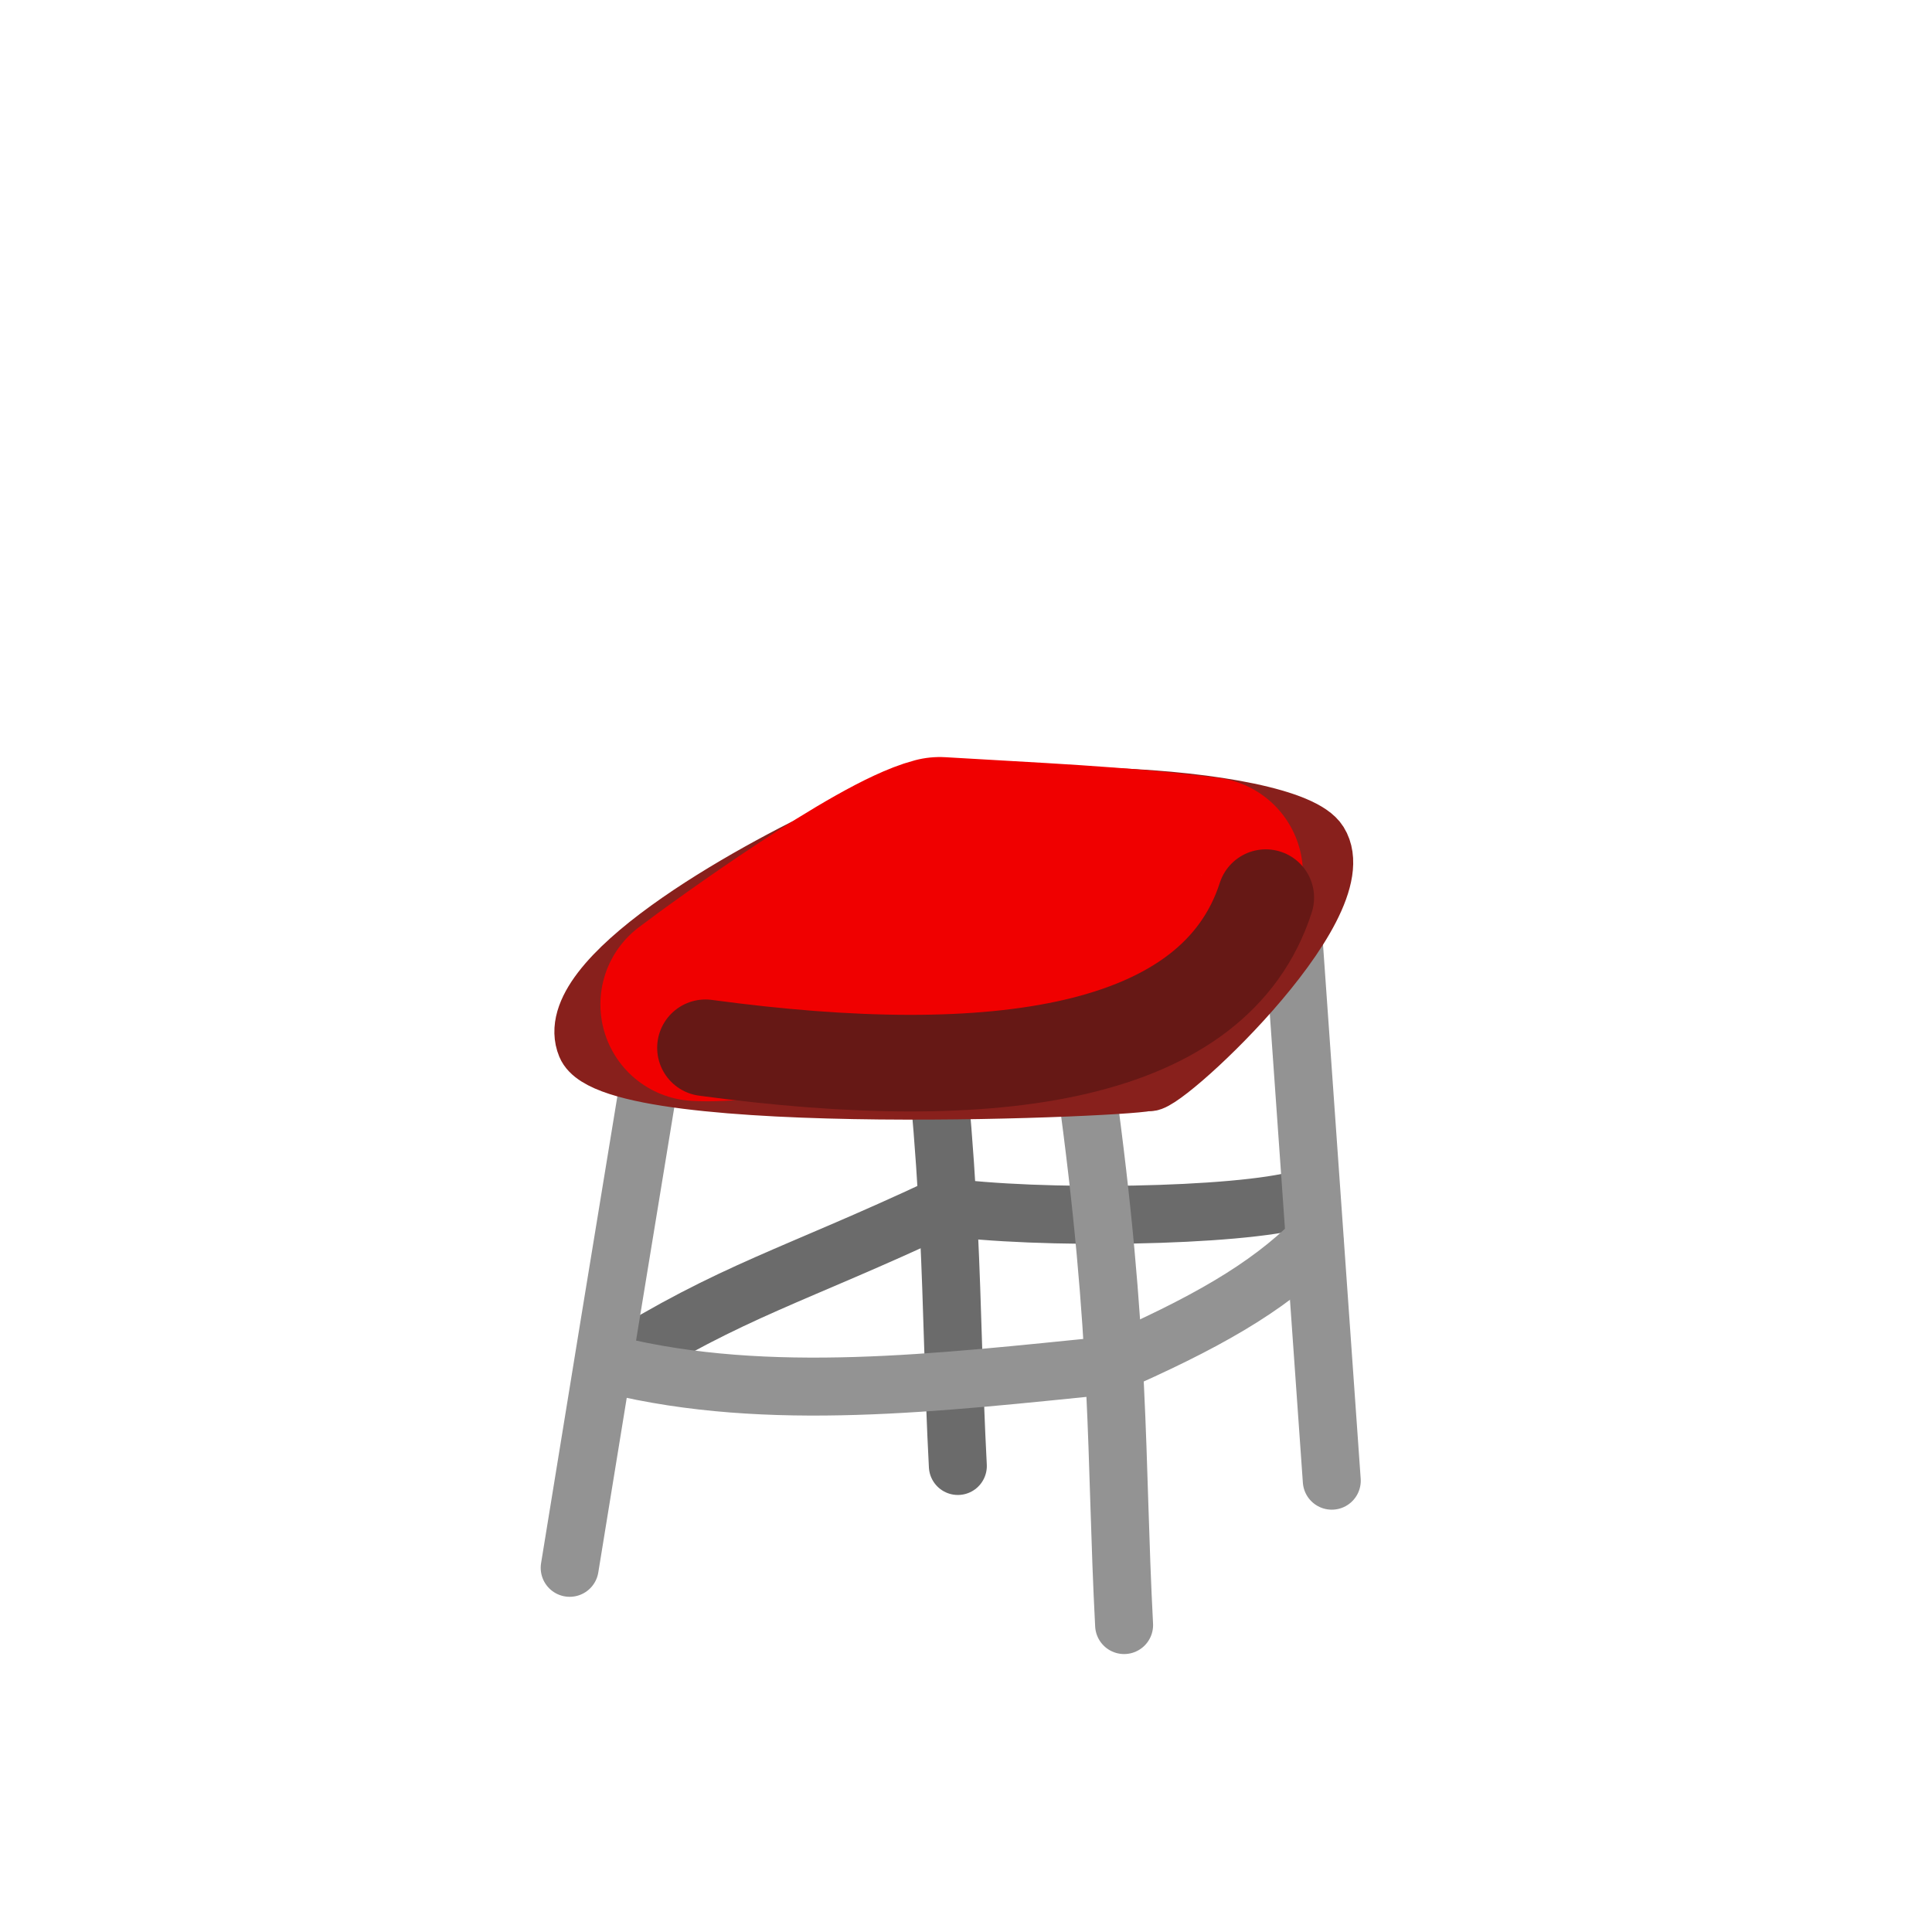
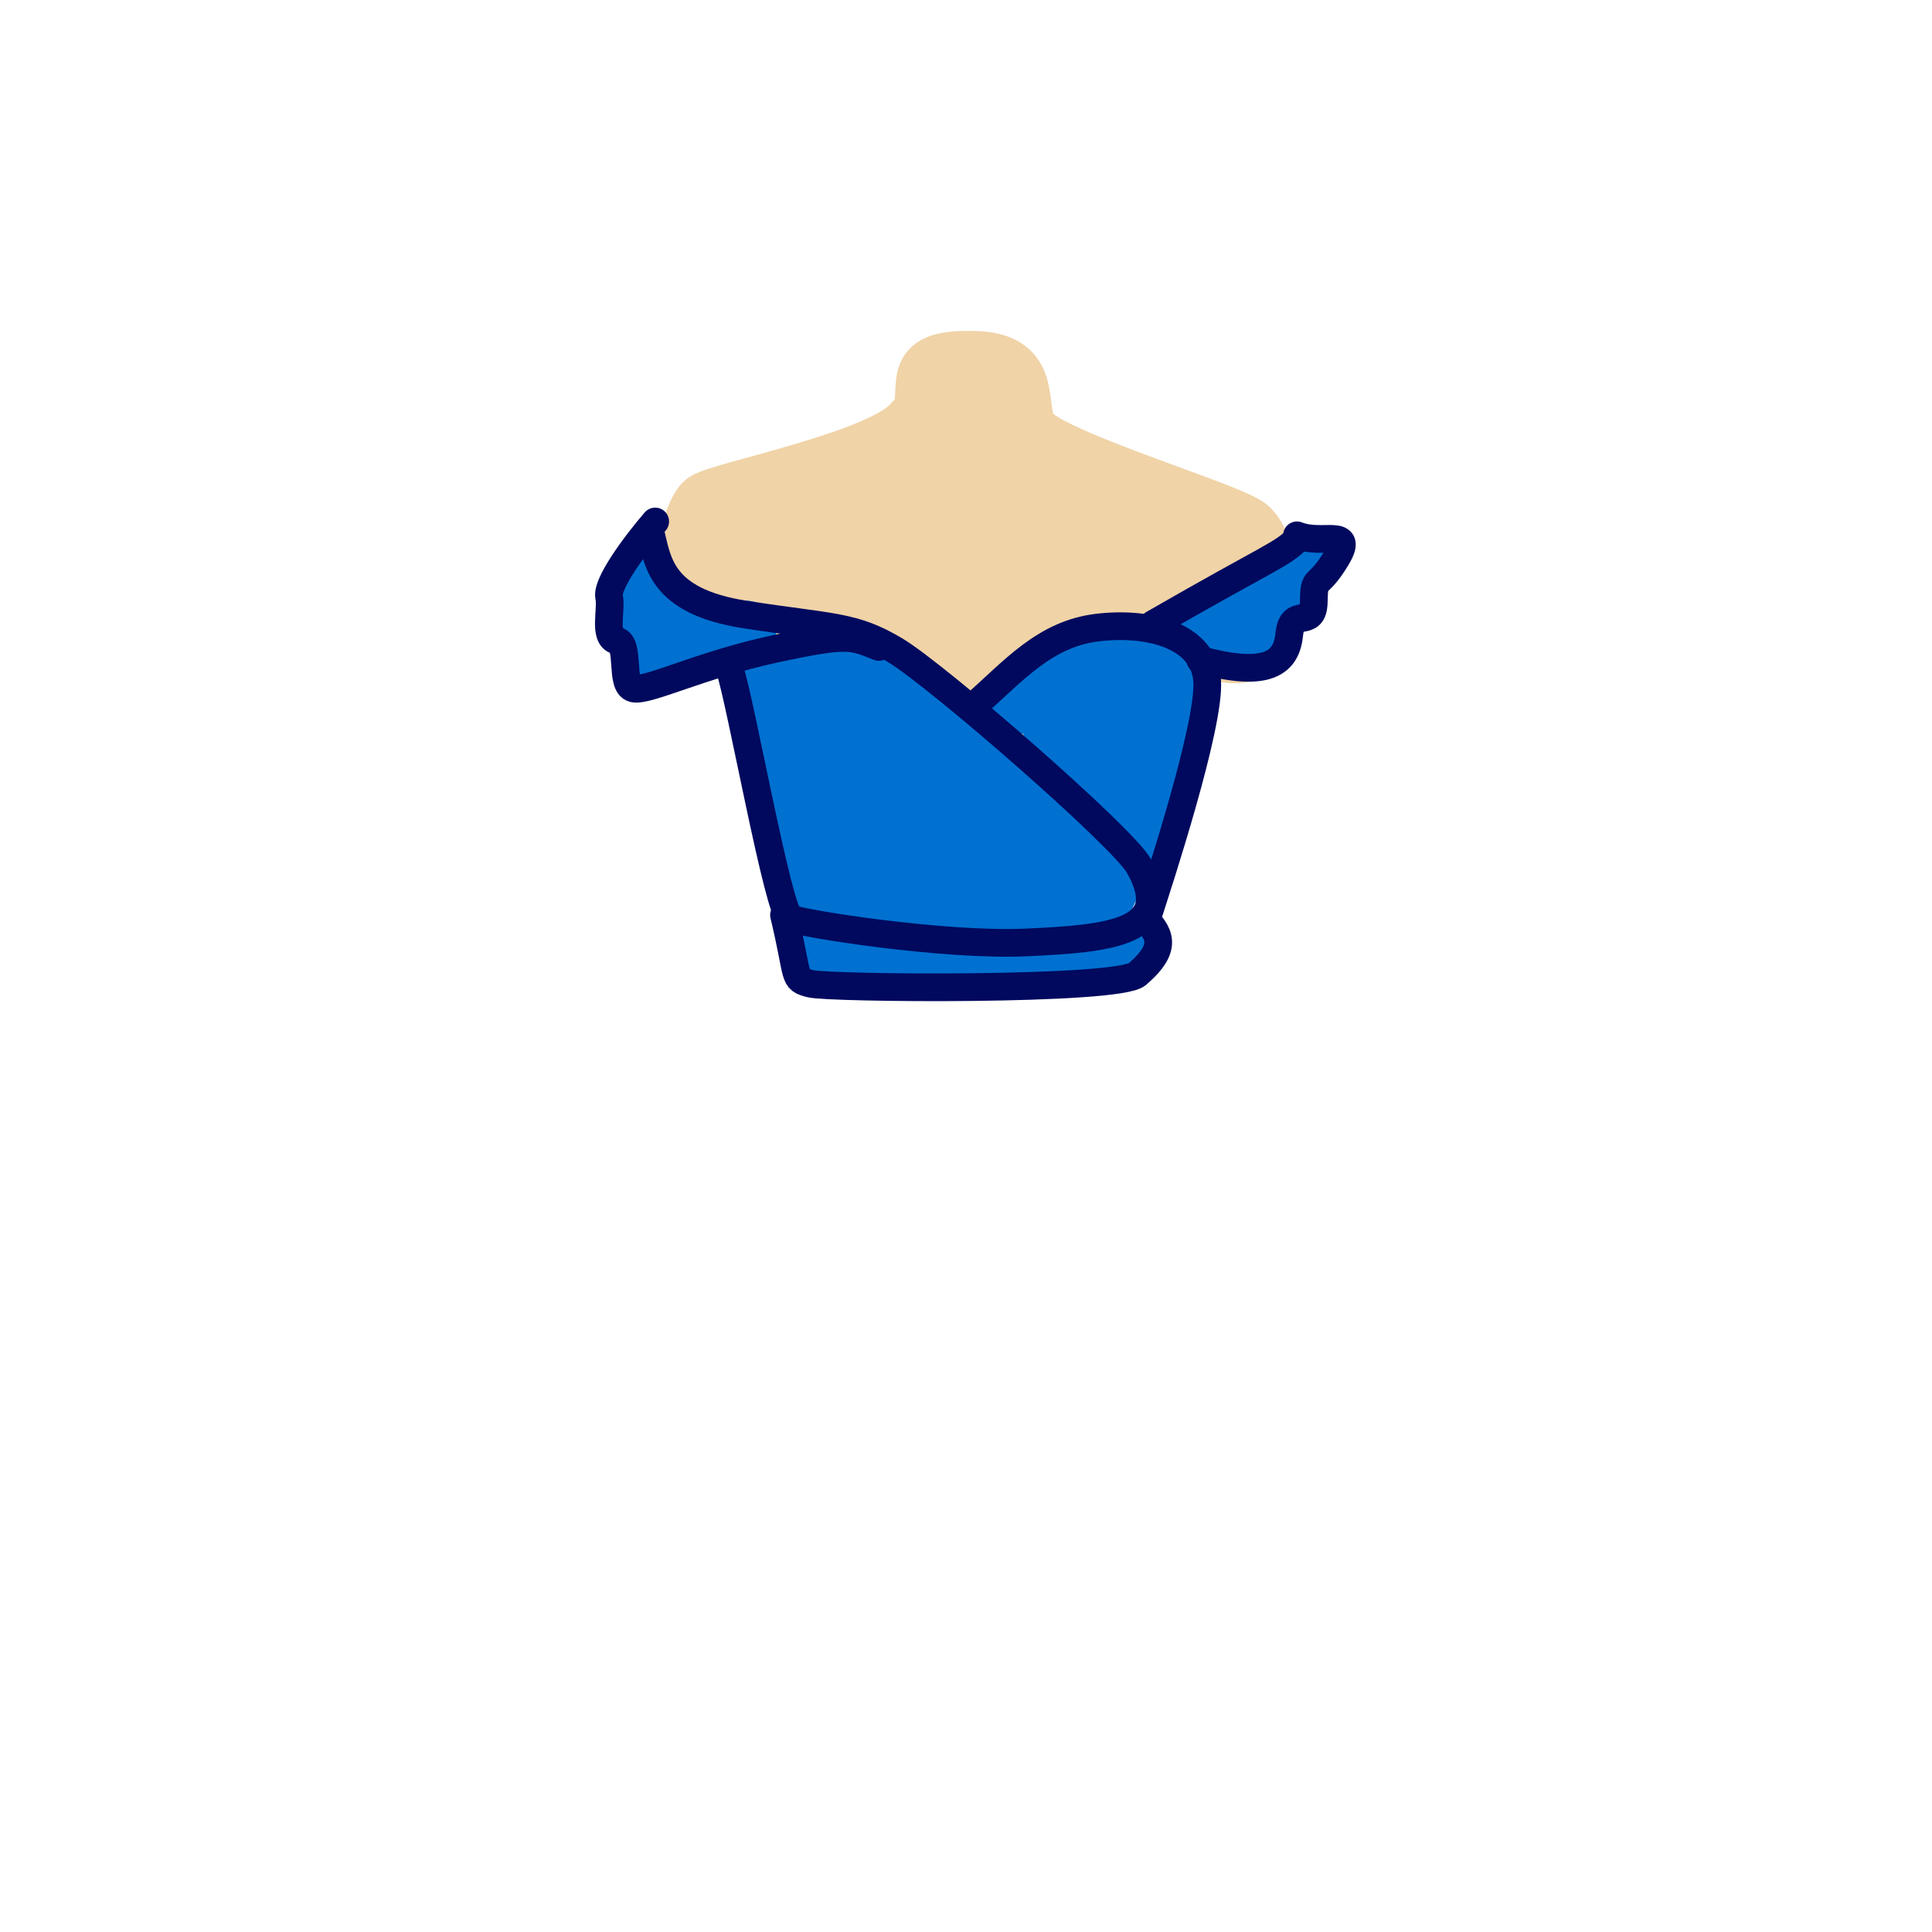
<svg xmlns="http://www.w3.org/2000/svg" version="1.1" width="956" height="956">
  <g fill="none" fill-rule="nonzero" stroke="none" stroke-width="none" stroke-linecap="round" stroke-linejoin="round" stroke-miterlimit="4" stroke-dasharray="" stroke-dashoffset="0" font-family="none" font-weight="none" font-size="none" text-anchor="none" style="mix-blend-mode: normal">
-     <path d="M455.035,456.977c17.595,127.13 14.575,185.429 18.931,268.431" id="path6204-9 1" stroke="#6b6b6b" stroke-width="28.68" />
-     <path d="M303.325,675.447c59.544,-37.244 89.15,-43.901 162.837,-78.454c47.356,6.703 146.593,5.176 177.779,-3.686" id="path6701-0 1" stroke="#6b6b6b" stroke-width="28.68" />
-     <path d="M322.146,529.512c-13.605,82.6 -26.952,164.502 -40.255,246.286" id="path6089 1" stroke="#939393" stroke-width="28.68" />
-     <path d="M537.304,535.694c17.595,127.13 14.575,185.429 18.931,268.431" id="path6204 1" stroke="#939393" stroke-width="28.68" />
-     <path d="M640.063,464.253c7.065,99.73 12.873,182.385 18.931,268.431" id="path6204-3 1" stroke="#939393" stroke-width="28.68" />
-     <path d="M303.325,675.447c77.173,18.889 161.368,8.629 245.106,0.263c47.201,-20.649 78.265,-38.115 101.972,-61.787" id="path6701 1" stroke="#939393" stroke-width="28.68" />
-     <path d="M568.134,535.206c3.232,6.51 104.494,-86.357 84.527,-118.426c-15.122,-24.286 -177.623,-33.13 -235.049,-6.742c-48.409,22.245 -141.191,74.533 -127.617,107.35c13.574,32.817 280.85,20.477 278.139,17.818" id="path4651 1" stroke="#88201c" stroke-width="28.68" />
-     <path d="M596.918,432.33c-42.87,-5.465 -87.634,-7.225 -131.916,-9.927c-27.502,7.202 -102.618,61.298 -120.115,74.599c55.968,3.382 180.275,-50.756 224.732,-23.219" id="path7896 1" stroke="#f00000" stroke-width="95.6" />
-     <path d="M349.086,518.47c144.182,19.501 252.084,3.817 277.251,-74.293" id="path7356 1" stroke="#661815" stroke-width="47.8" />
+     <path d="M452.993,209.216c-13.855,18.928 -95.836,34.483 -103.558,39.863c-7.604,5.297 -17.806,54.904 -8.639,63.1c9.166,8.195 44.569,-10.011 67.944,9.925c55.739,47.541 71.137,99.601 142.653,-7.095c6.507,-6.731 60.305,12.823 65.13,6.278c4.823,-6.544 15.519,-51.373 -1.192,-60.814c-16.707,-9.441 -100.669,-34.27 -107.401,-47.369c-6.731,-13.099 2.689,-33.226 -25.851,-33.884c-28.544,-0.657 -21.944,8.223 -24.296,21.949" id="path25603-0 1" stroke="#f0d3a7" stroke-width="30.919" />
+     <path d="M479.224,217.522c-1.265,24.958 -108.089,35.415 -96.733,68.372c85.521,9.247 83.917,118.488 162.35,31.984c8.776,-9.832 36.728,-24.185 34.392,-27.548c-2.335,-3.363 -99.76,-50.594 -96.69,-56.598" id="path25656-6 1" stroke="#f0d3a7" stroke-width="67.781" />
+     <path d="M476.622,294.513c-27.85,19.483 -15.669,82.608 -9.628,83.19c6.038,0.583 21.118,-67.292 21.745,-76.966c0.628,-9.674 -42.889,3.857 -41.993,9.918" id="path25660-5 1" stroke="#f0d3a7" stroke-width="121.539" />
+     <path d="M316.524,285.74c-3.382,19.974 -3.462,40.063 0.96,39.578c4.421,-0.485 -1.425,-24.061 5.81,-24.91c7.234,-0.85 3.446,22.764 7.857,20.281c4.41,-2.482 -0.71,-19.676 8.401,-13.271c9.112,6.404 9.101,17.547 18.781,9.543c9.681,-8.004 10.419,-8.665 13.565,-5.834" id="path27328-4 1" stroke="#0071d1" stroke-width="24.775" />
+     <path d="M369.802,336.075c70.413,-6.547 63.372,-6.737 83.089,10.843c14.017,12.498 103.799,78.695 99.516,89.653c-4.283,10.958 -6.691,20.907 -45.926,17.083c-39.235,-3.824 -100.224,-3.031 -102.924,-12.226c-2.7,-9.196 -25.818,-92.906 -21.977,-92.582c3.841,0.323 48.269,4.187 60.385,14.332c12.117,10.145 91.055,65.641 87.253,69.524c-3.802,3.883 -99.75,5.496 -105.619,-0.322c-5.869,-5.817 -28.386,-52.207 -20.011,-59.846c8.376,-7.639 89.746,49.298 87.781,49.298c-1.965,0 -45.606,0.216 -52.609,-2.966c-7.004,-3.182 -15.08,-17.204 -12.595,-23.422c2.485,-6.218 16.674,17.472 22.081,14.897" id="path27330-7 1" stroke="#0071d1" stroke-width="24.775" />
+     <path d="M501.626,351.56c28.702,-22.954 52.567,-28.616 68.119,-23.993c23.389,6.951 -0.115,84.619 -3.971,86.67c-3.82,2.031 -44.47,-45.678 -46.912,-51.053c-2.442,-5.376 35.698,-28.701 37.074,-22.053c1.376,6.648 5.039,44.332 1.203,42.157c-3.836,-2.176 -26.403,-15.879 -18.135,-22.784c8.267,-6.905 6.303,-3.528 7.72,1.642" id="path27332-6 1" stroke="#0071d1" stroke-width="24.775" />
+     <path d="M594.026,306.505c40.913,-21.663 50.848,-35.996 48.361,-29.284c-2.488,6.712 -8.149,17.817 -12.306,20.526c-4.157,2.708 -0.023,15.124 -8.239,16.139c-8.218,1.015 -25.651,1.504 -20.312,-3.09c5.339,-4.595 12.296,-0.336 17.681,-6.39" id="path27334-5 1" stroke="#0071d1" stroke-width="24.775" />
+     <path d="M401.825,470.123c50.224,5.088 82.584,7.604 101.529,6.116c18.945,-1.488 47.816,-2.166 56.588,-6.58" id="path27336-6 1" stroke="#0071d1" stroke-width="24.775" />
+     <path d="M321.623,262.493c3.893,14.545 4.145,34.958 47.231,41.624c43.086,6.665 53.371,5.182 74.318,17.786c20.947,12.604 112.14,92.019 120.405,106.59c18.775,33.104 -14.567,35.925 -55.471,37.84c-40.67,1.9 -110.973,-9.229 -117.019,-11.921c-6.048,-2.689 -24.488,-107.192 -30.149,-123.859" id="path553-6-9 1" stroke="#00095e" stroke-width="13.708" />
+     <path d="M324.206,258.045c-10.366,11.983 -24.169,30.994 -22.804,37.278c1.372,6.284 -2.966,20.019 3.784,21.662c6.749,1.643 1.492,21.97 8.249,23.677c6.756,1.706 33.179,-11.645 69.99,-19.567c36.811,-7.922 38.078,-6.229 51.432,-0.972" id="path555-0-3 1" stroke="#00095e" stroke-width="13.708" />
+     <path d="M482.15,349.14c19.285,-17.027 34.764,-35.502 60.962,-38.605c26.198,-3.102 52.549,4.277 54.204,26.236c1.659,21.959 -24.629,101.669 -28.495,113.821" id="path557-6-7 1" stroke="#00095e" stroke-width="13.708" />
+     <path d="M570.569,308.801c60.565,-34.865 63.151,-33.836 72.01,-42.675" id="path559-2-4 1" stroke="#00095e" stroke-width="13.708" />
+     <path d="M641.778,264.886c12.781,5.165 28.93,-4.216 19.313,11.606c-9.618,15.823 -10.75,7.483 -11.011,21.319c-0.26,13.837 -10.717,2.051 -12.102,15.954c-1.385,13.905 -10.115,21.943 -44.032,12.788" id="path561-6-5 1" stroke="#00095e" stroke-width="13.708" />
+     <path d="M387.943,452.764c7.616,31.838 4.122,31.61 13.052,33.987c8.932,2.376 152.046,3.68 161.763,-4.695c16.108,-13.881 10.397,-20.498 3.124,-28.545" id="path563-1-2 1" stroke="#00095e" stroke-width="13.708" />
  </g>
</svg>
